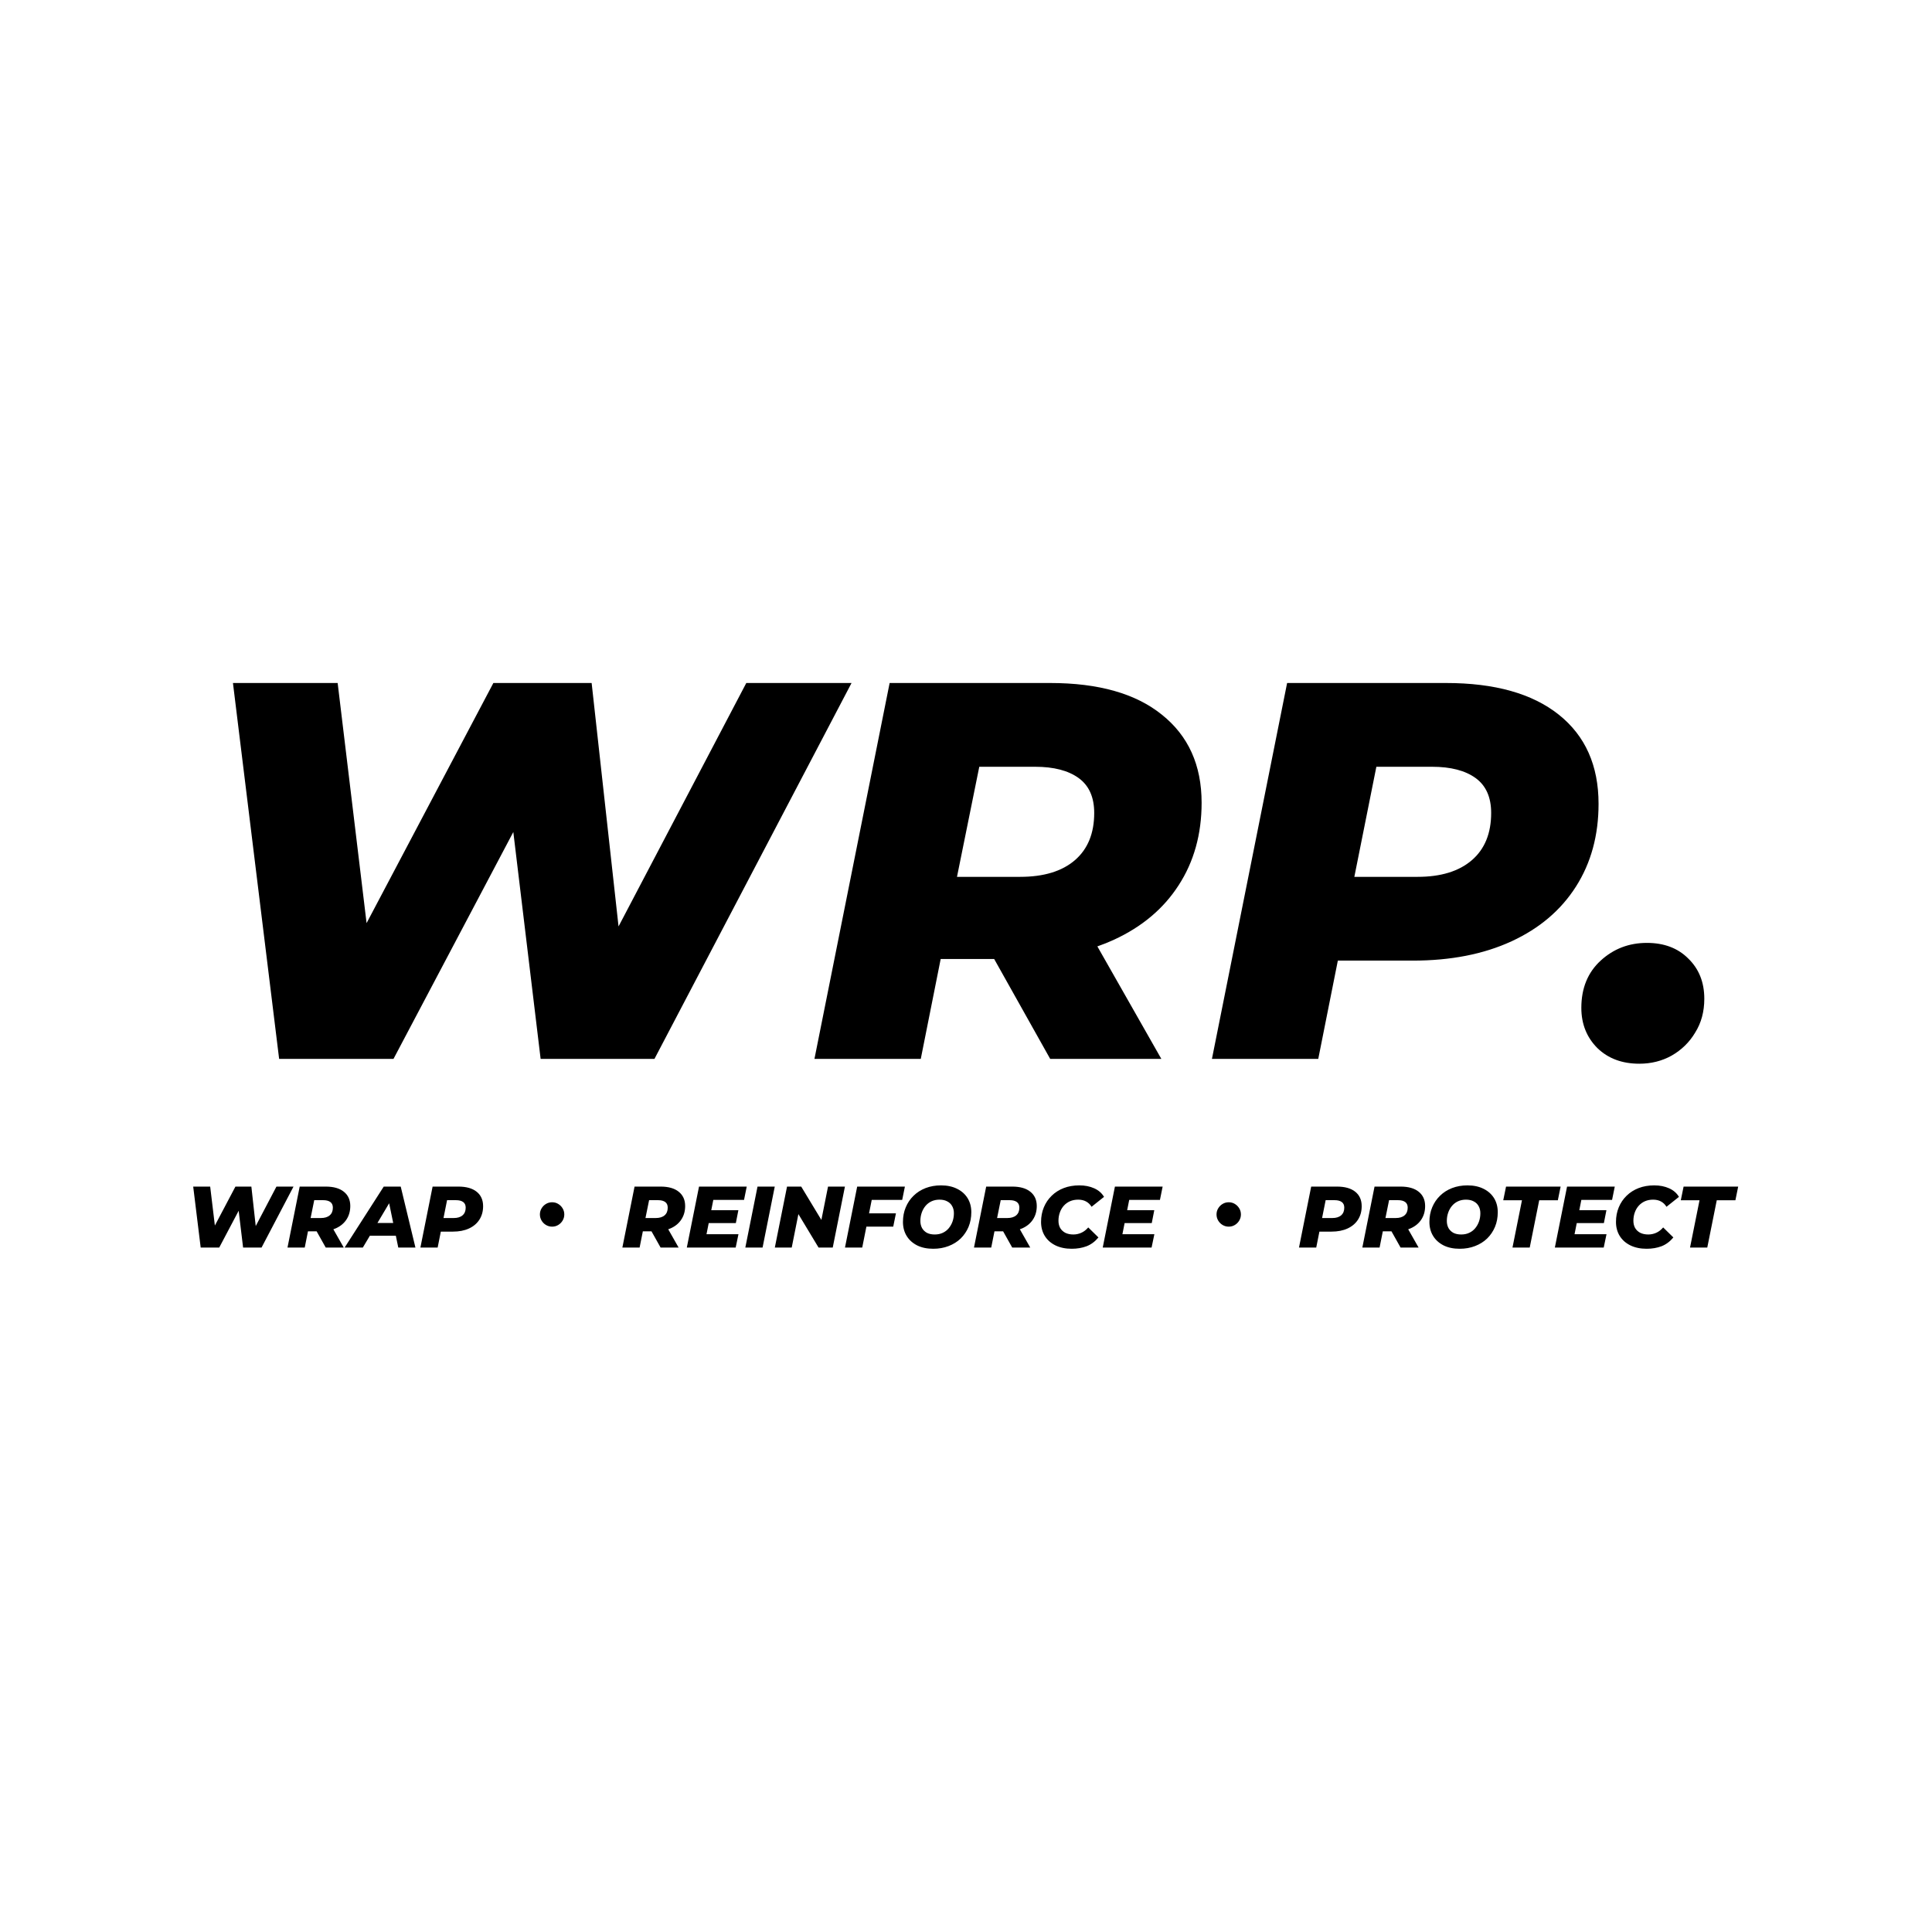
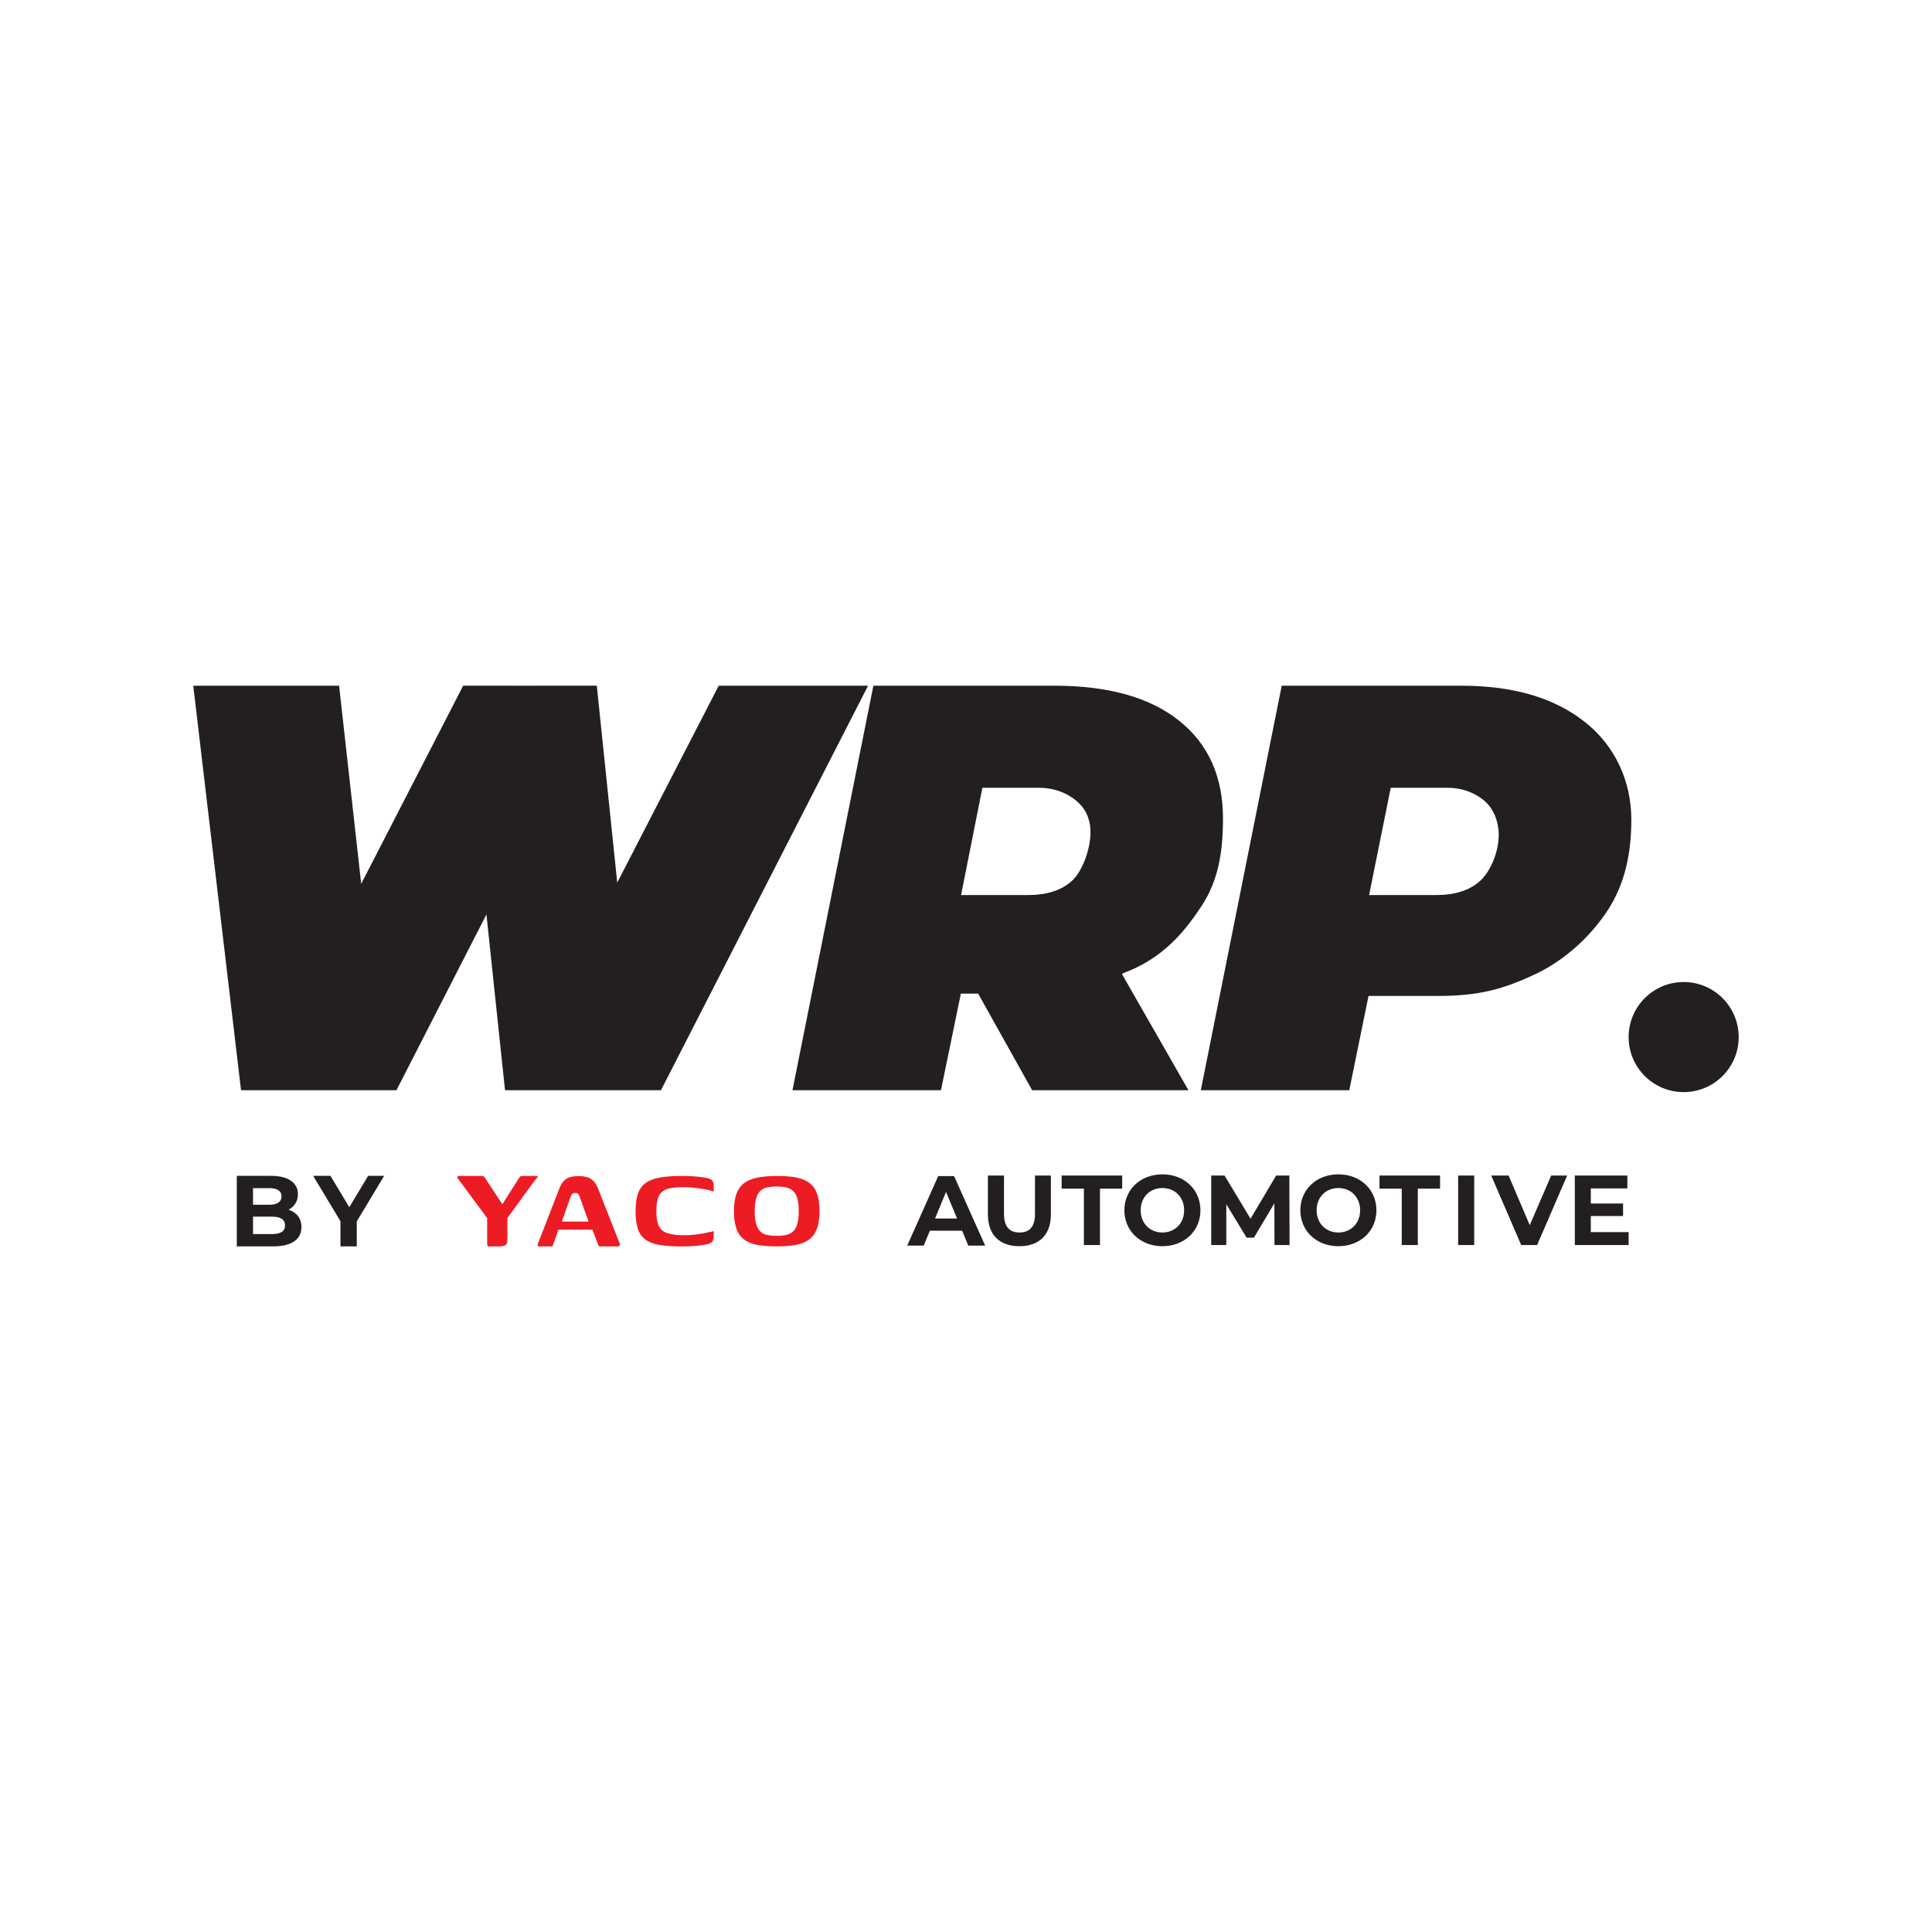
- <svg xmlns="http://www.w3.org/2000/svg" version="1.1" width="1000" height="1000">
-   <g clip-path="url(#SvgjsClipPath1046)">
-     <rect width="1000" height="1000" fill="#ffffff" />
-     <g transform="matrix(3.755869,0,0,3.755869,100,353.5211)">
-       <svg version="1.1" width="213" height="78">
-         <svg width="213" height="78" viewBox="0 0 213 78" fill="none">
-           <path d="M103.057 69.232C103.92 69.233 104.664 69.392 105.288 69.712C105.912 70.024 106.393 70.456 106.729 71.008C107.064 71.56 107.232 72.2 107.232 72.928C107.232 73.664 107.105 74.34 106.849 74.956C106.593 75.564 106.232 76.096 105.769 76.552C105.305 77 104.748 77.348 104.101 77.596C103.461 77.844 102.756 77.968 101.988 77.968C101.124 77.968 100.381 77.812 99.757 77.5C99.133 77.18 98.652 76.744 98.316 76.192C97.981 75.641 97.813 75 97.812 74.272C97.812 73.537 97.94 72.864 98.196 72.256C98.452 71.64 98.812 71.108 99.276 70.66C99.74 70.204 100.293 69.853 100.933 69.605C101.581 69.356 102.289 69.232 103.057 69.232ZM122.111 69.232C122.887 69.232 123.576 69.368 124.176 69.64C124.776 69.912 125.224 70.304 125.52 70.816L123.804 72.184C123.612 71.864 123.36 71.62 123.048 71.452C122.744 71.284 122.38 71.2 121.956 71.2C121.548 71.2 121.176 71.272 120.84 71.416C120.512 71.56 120.227 71.764 119.987 72.028C119.747 72.292 119.563 72.604 119.436 72.964C119.308 73.316 119.243 73.7 119.243 74.116C119.243 74.492 119.323 74.824 119.483 75.112C119.651 75.392 119.887 75.612 120.191 75.772C120.503 75.924 120.872 76 121.296 76C121.672 76 122.032 75.924 122.376 75.772C122.728 75.621 123.052 75.372 123.348 75.028L124.752 76.408C124.28 76.976 123.735 77.38 123.119 77.62C122.503 77.852 121.819 77.968 121.067 77.968C120.211 77.968 119.463 77.812 118.823 77.5C118.191 77.188 117.703 76.756 117.359 76.204C117.015 75.644 116.844 75 116.844 74.272C116.844 73.544 116.972 72.872 117.228 72.256C117.484 71.64 117.844 71.108 118.308 70.66C118.772 70.204 119.324 69.853 119.964 69.605C120.612 69.356 121.327 69.233 122.111 69.232ZM175.607 69.232C176.471 69.233 177.215 69.392 177.839 69.712C178.463 70.024 178.943 70.456 179.279 71.008C179.615 71.56 179.783 72.2 179.783 72.928C179.783 73.664 179.655 74.34 179.399 74.956C179.143 75.564 178.783 76.096 178.319 76.552C177.855 77 177.299 77.348 176.651 77.596C176.011 77.844 175.307 77.968 174.539 77.968C173.675 77.968 172.932 77.812 172.308 77.5C171.684 77.18 171.203 76.744 170.867 76.192C170.531 75.641 170.363 75 170.363 74.272C170.363 73.537 170.491 72.864 170.747 72.256C171.003 71.64 171.363 71.108 171.827 70.66C172.291 70.204 172.843 69.853 173.483 69.605C174.131 69.356 174.839 69.232 175.607 69.232ZM201.342 69.232C202.118 69.232 202.806 69.368 203.406 69.64C204.006 69.912 204.454 70.304 204.75 70.816L203.034 72.184C202.842 71.864 202.59 71.62 202.278 71.452C201.974 71.284 201.61 71.2 201.187 71.2C200.779 71.2 200.406 71.272 200.07 71.416C199.742 71.56 199.458 71.764 199.218 72.028C198.978 72.292 198.794 72.604 198.666 72.964C198.538 73.316 198.474 73.7 198.474 74.116C198.474 74.492 198.554 74.824 198.714 75.112C198.882 75.392 199.118 75.612 199.422 75.772C199.734 75.924 200.102 76 200.526 76C200.902 76 201.263 75.924 201.606 75.772C201.958 75.621 202.282 75.372 202.578 75.028L203.982 76.408C203.511 76.976 202.966 77.38 202.351 77.62C201.735 77.852 201.05 77.968 200.298 77.968C199.442 77.968 198.694 77.812 198.054 77.5C197.422 77.188 196.934 76.756 196.59 76.204C196.246 75.644 196.074 75 196.074 74.272C196.074 73.544 196.202 72.872 196.458 72.256C196.714 71.64 197.074 71.108 197.538 70.66C198.002 70.204 198.554 69.853 199.194 69.605C199.842 69.356 200.558 69.233 201.342 69.232ZM2.986 74.767L5.82 69.4H8.016L8.617 74.839L11.472 69.4H13.824L9.42 77.8H6.876L6.265 72.73L3.588 77.8H1.032L0 69.4H2.34L2.986 74.767ZM18.264 69.4C19.343 69.4 20.176 69.636 20.76 70.108C21.352 70.58 21.648 71.236 21.648 72.076C21.647 72.78 21.475 73.396 21.131 73.924C20.795 74.444 20.315 74.848 19.691 75.136C19.571 75.191 19.445 75.239 19.316 75.284L20.747 77.8H18.264L17.012 75.568H15.816L15.371 77.8H12.995L14.676 69.4H18.264ZM30.626 77.8H28.262L27.925 76.168H24.348L23.378 77.8H20.87L26.258 69.4H28.599L30.626 77.8ZM36.544 69.4C37.632 69.4 38.471 69.636 39.063 70.108C39.655 70.58 39.952 71.244 39.952 72.1C39.952 72.804 39.783 73.42 39.447 73.948C39.111 74.476 38.632 74.884 38.008 75.172C37.384 75.46 36.648 75.605 35.8 75.605H34.125L33.688 77.8H31.311L32.992 69.4H36.544ZM64.412 69.4C65.492 69.4 66.324 69.636 66.908 70.108C67.5 70.58 67.796 71.236 67.796 72.076C67.796 72.78 67.623 73.396 67.279 73.924C66.943 74.444 66.464 74.848 65.84 75.136C65.719 75.191 65.594 75.239 65.465 75.284L66.895 77.8H64.412L63.16 75.568H61.965L61.52 77.8H59.144L60.824 69.4H64.412ZM75.91 71.236H71.675L71.394 72.652H75.131L74.782 74.428H71.043L70.738 75.964H75.143L74.759 77.8H68.026L69.707 69.4H76.282L75.91 71.236ZM78.465 77.8H76.089L77.769 69.4H80.145L78.465 77.8ZM86.569 73.994L87.487 69.4H89.815L88.136 77.8H86.18L83.402 73.191L82.483 77.8H80.155L81.836 69.4H83.791L86.569 73.994ZM97.707 71.236H93.508L93.14 73.084H96.844L96.472 74.92H92.773L92.199 77.8H89.823L91.504 69.4H98.079L97.707 71.236ZM112.869 69.4C113.949 69.4 114.781 69.636 115.365 70.108C115.957 70.58 116.253 71.236 116.253 72.076C116.253 72.78 116.08 73.396 115.736 73.924C115.4 74.444 114.921 74.848 114.297 75.136C114.176 75.191 114.051 75.239 113.922 75.284L115.353 77.8H112.869L111.617 75.568H110.422L109.977 77.8H107.601L109.281 69.4H112.869ZM133.227 71.236H128.991L128.711 72.652H132.447L132.099 74.428H128.359L128.055 75.964H132.459L132.075 77.8H125.343L127.023 69.4H133.599L133.227 71.236ZM157.622 69.4C158.71 69.4 159.55 69.636 160.142 70.108C160.733 70.58 161.03 71.244 161.03 72.1C161.03 72.804 160.862 73.42 160.526 73.948C160.19 74.476 159.71 74.884 159.086 75.172C158.462 75.46 157.726 75.605 156.878 75.605H155.203L154.766 77.8H152.39L154.07 69.4H157.622ZM166.389 69.4C167.469 69.4 168.301 69.636 168.885 70.108C169.476 70.58 169.772 71.236 169.772 72.076C169.772 72.78 169.601 73.396 169.257 73.924C168.921 74.444 168.44 74.848 167.816 75.136C167.696 75.191 167.57 75.239 167.441 75.284L168.872 77.8H166.389L165.137 75.568H163.941L163.496 77.8H161.12L162.801 69.4H166.389ZM188.062 71.284H185.494L184.187 77.8H181.811L183.118 71.284H180.538L180.923 69.4H188.446L188.062 71.284ZM195.535 71.236H191.3L191.02 72.652H194.756L194.407 74.428H190.668L190.363 75.964H194.768L194.384 77.8H187.651L189.332 69.4H195.907L195.535 71.236ZM212.531 71.284H209.963L208.655 77.8H206.279L207.587 71.284H205.007L205.392 69.4H212.915L212.531 71.284ZM102.853 71.2C102.445 71.2 102.076 71.276 101.748 71.428C101.42 71.58 101.14 71.796 100.908 72.076C100.684 72.348 100.513 72.66 100.393 73.012C100.273 73.364 100.212 73.736 100.212 74.128C100.212 74.496 100.288 74.824 100.44 75.112C100.6 75.392 100.824 75.612 101.112 75.772C101.408 75.924 101.768 76 102.192 76C102.608 76 102.976 75.924 103.296 75.772C103.624 75.621 103.9 75.408 104.124 75.136C104.356 74.856 104.532 74.54 104.652 74.189C104.772 73.837 104.832 73.464 104.832 73.072C104.832 72.696 104.753 72.368 104.593 72.088C104.441 71.808 104.216 71.592 103.92 71.44C103.632 71.281 103.276 71.2 102.853 71.2ZM175.403 71.2C174.995 71.2 174.627 71.276 174.299 71.428C173.971 71.58 173.691 71.796 173.459 72.076C173.235 72.348 173.063 72.66 172.943 73.012C172.823 73.364 172.763 73.736 172.763 74.128C172.763 74.496 172.839 74.824 172.991 75.112C173.151 75.392 173.375 75.612 173.663 75.772C173.959 75.924 174.319 76 174.743 76C175.159 76 175.527 75.924 175.847 75.772C176.175 75.621 176.451 75.408 176.675 75.136C176.907 74.856 177.083 74.54 177.203 74.189C177.323 73.837 177.383 73.464 177.383 73.072C177.383 72.696 177.304 72.368 177.144 72.088C176.992 71.808 176.767 71.592 176.471 71.44C176.183 71.281 175.827 71.2 175.403 71.2ZM49.46 71.56C49.772 71.56 50.052 71.636 50.3 71.788C50.556 71.94 50.759 72.144 50.911 72.4C51.063 72.648 51.14 72.928 51.14 73.24C51.14 73.544 51.063 73.824 50.911 74.08C50.759 74.336 50.556 74.54 50.3 74.692C50.052 74.844 49.772 74.92 49.46 74.92C49.156 74.92 48.875 74.844 48.619 74.692C48.363 74.54 48.16 74.336 48.008 74.08C47.856 73.824 47.779 73.544 47.779 73.24C47.779 72.928 47.856 72.648 48.008 72.4C48.16 72.144 48.363 71.94 48.619 71.788C48.875 71.636 49.156 71.56 49.46 71.56ZM142.706 71.56C143.018 71.56 143.298 71.636 143.546 71.788C143.802 71.94 144.005 72.144 144.157 72.4C144.309 72.648 144.386 72.928 144.386 73.24C144.386 73.544 144.309 73.824 144.157 74.08C144.005 74.336 143.802 74.54 143.546 74.692C143.298 74.844 143.018 74.92 142.706 74.92C142.402 74.92 142.121 74.844 141.865 74.692C141.609 74.54 141.406 74.336 141.254 74.08C141.102 73.824 141.025 73.544 141.025 73.24C141.025 72.928 141.102 72.648 141.254 72.4C141.406 72.144 141.609 71.94 141.865 71.788C142.121 71.636 142.402 71.56 142.706 71.56ZM25.389 74.416H27.564L27.003 71.698L25.389 74.416ZM16.18 73.732H17.592C18.119 73.732 18.527 73.608 18.815 73.36C19.103 73.112 19.247 72.76 19.247 72.304C19.247 71.952 19.131 71.692 18.899 71.524C18.668 71.356 18.343 71.272 17.928 71.272H16.679L16.18 73.732ZM34.494 73.732H35.908C36.428 73.732 36.832 73.608 37.12 73.36C37.408 73.112 37.552 72.76 37.552 72.304C37.552 71.952 37.436 71.692 37.204 71.524C36.972 71.356 36.647 71.272 36.231 71.272H34.986L34.494 73.732ZM62.328 73.732H63.74C64.268 73.732 64.676 73.608 64.964 73.36C65.252 73.112 65.395 72.76 65.395 72.304C65.395 71.952 65.28 71.692 65.048 71.524C64.816 71.356 64.492 71.272 64.076 71.272H62.827L62.328 73.732ZM110.785 73.732H112.197C112.725 73.732 113.133 73.608 113.421 73.36C113.709 73.112 113.853 72.76 113.853 72.304C113.852 71.952 113.737 71.692 113.505 71.524C113.273 71.356 112.949 71.272 112.533 71.272H111.284L110.785 73.732ZM155.572 73.732H156.986C157.506 73.732 157.91 73.608 158.198 73.36C158.486 73.112 158.63 72.76 158.63 72.304C158.63 71.952 158.514 71.692 158.282 71.524C158.05 71.356 157.726 71.272 157.31 71.272H156.064L155.572 73.732ZM164.305 73.732H165.717C166.245 73.732 166.653 73.608 166.94 73.36C167.228 73.112 167.372 72.76 167.372 72.304C167.372 71.952 167.256 71.692 167.024 71.524C166.792 71.356 166.469 71.272 166.053 71.272H164.804L164.305 73.732ZM200.328 35.816C202.696 35.816 204.596 36.531 206.026 37.962C207.506 39.392 208.246 41.243 208.246 43.512C208.246 45.288 207.827 46.842 206.988 48.174C206.199 49.506 205.114 50.567 203.732 51.356C202.4 52.096 200.92 52.466 199.292 52.466C196.924 52.466 195 51.751 193.52 50.32C192.04 48.84 191.3 46.989 191.3 44.77C191.3 42.056 192.188 39.886 193.964 38.258C195.74 36.63 197.861 35.816 200.328 35.816ZM23.894 33.09L41.367 0H54.909L58.617 33.546L76.222 0H90.726L63.567 51.8H47.879L44.115 20.537L27.604 51.8H11.842L5.478 0H19.907L23.894 33.09ZM118.102 0C124.761 4.22344e-05 129.892 1.456 133.493 4.366C137.144 7.277 138.97 11.322 138.97 16.502C138.97 20.843 137.908 24.642 135.787 27.898C133.715 31.105 130.755 33.596 126.907 35.372C126.165 35.714 125.398 36.023 124.604 36.299L133.419 51.8H118.102L110.383 38.036H103.011L100.268 51.8H85.615L95.976 0H118.102ZM172.656 0C179.366 0 184.546 1.456 188.196 4.366C191.847 7.277 193.673 11.372 193.673 16.65C193.673 20.992 192.636 24.79 190.564 28.046C188.492 31.302 185.533 33.818 181.685 35.594C177.837 37.37 173.298 38.258 168.068 38.258H157.743L155.045 51.8H140.393L150.753 0H172.656ZM105.258 26.714H113.957C117.213 26.714 119.729 25.949 121.505 24.42C123.281 22.891 124.169 20.72 124.169 17.908C124.169 15.738 123.454 14.134 122.023 13.098C120.593 12.062 118.595 11.544 116.029 11.544H108.33L105.258 26.714ZM160.018 26.714H168.734C171.941 26.714 174.433 25.949 176.209 24.42C177.985 22.891 178.873 20.72 178.873 17.908C178.873 15.738 178.157 14.134 176.727 13.098C175.296 12.062 173.298 11.544 170.732 11.544H163.052L160.018 26.714Z" fill="black" />
-         </svg>
-       </svg>
-     </g>
+ <svg xmlns="http://www.w3.org/2000/svg" width="1000" height="1000" viewBox="0 0 1000 1000">
+   <rect width="1000" height="1000" fill="#ffffff" />
+   <g transform="translate(100 354.80) scale(1.371742)">
+     <path fill="#231f20" d="M333.07 43.37C336.38 46.08 338.57 49.92 338.57 55.44C338.57 61.84 335.48 70.18 331.55 73.74C327.63 77.3 322.1 79.08 314.98 79.08L289.74 79.08L297.78 38.61L319.15 38.61C325.11 38.61 329.84 40.72 333.07 43.37M380.42 83.33C386.74 73.74 388.57 63.03 388.57 50.24C388.57 34.4 383.05 22.08 372 13.28C360.95 4.49 345.32 0.09 325.12 0.09L256.65 0.09L226.12 152.73L282.15 152.73L289.66 116.28L296.19 116.28L316.56 152.73L375.54 152.73L350.39 108.79C352.03 108.16 353.64 107.48 355.21 106.76C366.77 101.38 374.1 92.93 380.42 83.33 M485.59 73.74C481.66 77.3 476.14 79.08 469.02 79.08L443.7 79.08L451.86 38.61L473.31 38.61C479.27 38.61 483.81 40.72 487.04 43.37C490.35 46.08 492.61 50.9 492.61 56.42C492.61 62.82 489.52 70.18 485.59 73.74M525.33 13.94C514.21 5.07 499.04 0.09 478.54 0.09L410.73 0.09L380.2 152.73L436.22 152.73L443.48 117.15L469.78 117.15C485.48 117.15 494.54 114.46 506.1 109.08C517.66 103.71 527.5 94.43 533.82 84.69C540.15 74.95 542.65 63.47 542.65 50.68C542.65 36.01 536.45 22.8 525.33 13.94 M198.29 0.09L160 74.39L152.29 0.08L120 0.09L120 0.08L101.87 0.08L63.39 74.85L55.05 0.09L0.02 0.09L18.05 152.73L76.69 152.73L110.65 86.39L117.66 152.73L176.5 152.73L254.65 0.09ZM198.29 0.09 M583.16 132.67C583.16 144.14 573.86 153.44 562.4 153.44C550.93 153.44 541.63 144.14 541.63 132.67C541.63 121.2 550.93 111.9 562.4 111.9C573.86 111.9 583.16 121.2 583.16 132.67 M34.65 203.73C34.65 201.49 32.94 200.43 29.75 200.43L22.57 200.43L22.57 207L29.75 207C32.94 207 34.65 206.01 34.65 203.73M22.57 189.67L22.57 195.94L28.69 195.94C31.69 195.94 33.32 194.88 33.32 192.79C33.32 190.7 31.69 189.67 28.69 189.67ZM40.84 204.38C40.84 208.97 37.2 211.64 30.21 211.64L16.45 211.64L16.45 185.04L29.45 185.04C36.09 185.04 39.52 187.81 39.52 191.96C39.52 194.62 38.15 196.67 35.98 197.81C38.95 198.76 40.84 201.03 40.84 204.38 M61.72 202.21L61.72 211.64L55.56 211.64L55.56 202.14L45.27 185.04L51.8 185.04L58.9 196.86L66.01 185.04L72.05 185.04ZM61.72 202.21 M288.23 201.13L284.07 191.09L279.91 201.13ZM290.14 205.74L277.97 205.74L275.64 211.36L269.42 211.36L281.11 185.13L287.11 185.13L298.83 211.36L292.46 211.36ZM290.14 205.74 M299.87 199.6L299.87 184.91L305.94 184.91L305.94 199.37C305.94 204.35 308.11 206.41 311.79 206.41C315.49 206.41 317.63 204.35 317.63 199.37L317.63 184.91L323.63 184.91L323.63 199.6C323.63 207.31 319.2 211.58 311.75 211.58C304.29 211.58 299.87 207.31 299.87 199.6 M336.08 189.85L327.69 189.85L327.69 184.91L350.54 184.91L350.54 189.85L342.15 189.85L342.15 211.14L336.08 211.14ZM336.08 189.85 M373.91 198.02C373.91 193.03 370.4 189.63 365.71 189.63C361.03 189.63 357.51 193.03 357.51 198.02C357.51 203 361.03 206.41 365.71 206.41C370.4 206.41 373.91 203 373.91 198.02M351.36 198.02C351.36 190.22 357.43 184.46 365.71 184.46C373.95 184.46 380.06 190.19 380.06 198.02C380.06 205.85 373.95 211.58 365.71 211.58C357.43 211.58 351.36 205.81 351.36 198.02 M408 211.14L407.96 195.4L400.24 208.36L397.5 208.36L389.82 195.74L389.82 211.14L384.13 211.14L384.13 184.91L389.15 184.91L398.97 201.21L408.63 184.91L413.61 184.91L413.69 211.14ZM408 211.14 M440.31 198.02C440.31 193.04 436.79 189.63 432.11 189.63C427.43 189.63 423.9 193.04 423.9 198.02C423.9 203 427.43 206.41 432.11 206.41C436.79 206.41 440.31 203 440.31 198.02M417.76 198.02C417.76 190.22 423.83 184.46 432.11 184.46C440.35 184.46 446.46 190.19 446.46 198.02C446.46 205.85 440.35 211.58 432.11 211.58C423.83 211.58 417.76 205.81 417.76 198.02 M456.02 189.85L447.62 189.85L447.62 184.91L470.48 184.91L470.48 189.85L462.08 189.85L462.08 211.14L456.02 211.14ZM456.02 189.85 M477.3 184.91L483.36 184.91L483.36 211.14L477.3 211.14ZM477.3 184.91 M518.44 184.91L507.09 211.14L501.09 211.14L489.78 184.91L496.34 184.91L504.32 203.64L512.41 184.91ZM518.44 184.91 M541.63 206.26L541.63 211.14L521.33 211.14L521.33 184.91L541.15 184.91L541.15 189.78L527.36 189.78L527.36 195.47L539.53 195.47L539.53 200.19L527.36 200.19L527.36 206.26ZM541.63 206.26" />
+     <path fill="#ed1c24" d="M110.92 210.97L110.92 200.97L100.22 186.51L99.78 185.96C99.5 185.59 99.75 185.06 100.22 185.06L108.93 185.06C109.35 185.06 109.75 185.27 109.98 185.62L116.65 195.76L123.09 185.63C123.32 185.28 123.72 185.06 124.14 185.06L129.66 185.06C129.95 185.06 130.09 185.39 129.91 185.6L128.95 186.68L118.54 200.97L118.54 208.72C118.57 209.53 118.5 210.15 118.31 210.58C118.12 211 117.77 211.29 117.28 211.44C116.78 211.6 116.07 211.67 115.16 211.67L111.63 211.67C111.24 211.67 110.92 211.36 110.92 210.97 M139.11 202.29L149.18 202.29L145.86 193.01C145.75 192.64 145.58 192.28 145.37 191.96C145.16 191.63 144.77 191.47 144.2 191.47C143.55 191.47 143.12 191.63 142.91 191.96C142.7 192.28 142.52 192.64 142.37 193.01ZM130.54 211.67C130.12 211.67 129.82 211.25 129.98 210.85L138.25 189.58C138.78 188.17 139.56 187.07 140.59 186.29C141.63 185.51 143.29 185.12 145.57 185.12C147.48 185.12 148.99 185.48 150.09 186.2C151.2 186.93 152.06 188.05 152.67 189.58L160.96 210.63C161.16 211.13 160.79 211.67 160.25 211.67L153.59 211.67C153.28 211.67 153 211.48 152.88 211.19L150.61 205.32L137.84 205.32L135.7 211.28C135.61 211.52 135.39 211.67 135.13 211.67ZM130.54 211.67 M166.92 198.34C166.92 195.7 167.21 193.52 167.81 191.78C168.4 190.05 169.38 188.69 170.75 187.71C172.13 186.73 173.94 186.05 176.19 185.65C178.44 185.26 181.21 185.06 184.49 185.06C185.98 185.06 187.39 185.1 188.73 185.2C190.06 185.29 191.45 185.45 192.91 185.68C194.36 185.87 195.3 186.2 195.74 186.67C196.18 187.14 196.4 187.81 196.4 188.67L196.4 190.99C195.41 190.62 194.22 190.3 192.82 190.06C191.43 189.81 190.02 189.63 188.59 189.49C187.15 189.36 185.88 189.3 184.78 189.3C182.37 189.3 180.43 189.52 178.94 189.97C177.45 190.42 176.38 191.31 175.74 192.63C175.08 193.95 174.76 195.87 174.76 198.39C174.76 200.85 175.08 202.72 175.74 204.02C176.38 205.32 177.49 206.21 179.06 206.7C180.62 207.19 182.72 207.44 185.35 207.44C186.38 207.44 187.52 207.38 188.76 207.27C190 207.15 191.25 206.97 192.54 206.73C193.81 206.49 195.1 206.21 196.4 205.91L196.4 208.12C196.4 208.87 196.16 209.5 195.68 210.01C195.21 210.52 194.22 210.87 192.74 211.05C191.36 211.28 189.97 211.44 188.56 211.53C187.15 211.63 185.7 211.67 184.21 211.67C180.88 211.67 178.11 211.48 175.88 211.08C173.65 210.69 171.87 210 170.55 209.02C169.24 208.04 168.3 206.68 167.75 204.95C167.2 203.22 166.92 201.01 166.92 198.34 M220.18 207.67C221.56 207.67 222.77 207.56 223.82 207.31C224.86 207.07 225.74 206.61 226.42 205.94C227.11 205.27 227.63 204.33 227.97 203.12C228.31 201.91 228.48 200.33 228.48 198.39C228.48 196.42 228.31 194.83 227.97 193.61C227.63 192.4 227.11 191.46 226.42 190.79C225.74 190.12 224.86 189.66 223.82 189.42C222.77 189.18 221.56 189.06 220.18 189.06C218.77 189.06 217.54 189.18 216.49 189.42C215.44 189.66 214.58 190.12 213.91 190.79C213.25 191.46 212.74 192.4 212.4 193.61C212.05 194.83 211.88 196.42 211.88 198.39C211.88 200.33 212.05 201.91 212.4 203.12C212.74 204.33 213.25 205.27 213.91 205.94C214.58 206.61 215.44 207.07 216.49 207.31C217.54 207.56 218.77 207.67 220.18 207.67M220.07 211.65C217.28 211.65 214.89 211.46 212.88 211.09C210.88 210.72 209.22 210.05 207.9 209.07C206.59 208.1 205.61 206.75 204.99 205.02C204.36 203.29 204.04 201.08 204.04 198.39C204.04 195.64 204.37 193.39 205.04 191.65C205.71 189.92 206.72 188.58 208.07 187.63C209.43 186.68 211.13 186.02 213.17 185.64C215.21 185.27 217.61 185.08 220.35 185.08C223.1 185.08 225.48 185.27 227.48 185.64C229.49 186.02 231.15 186.69 232.46 187.66C233.78 188.63 234.75 189.98 235.38 191.71C236.01 193.44 236.32 195.67 236.32 198.39C236.32 201.12 235.99 203.34 235.32 205.08C234.65 206.81 233.65 208.16 232.32 209.13C230.98 210.1 229.29 210.76 227.25 211.12C225.21 211.47 222.81 211.65 220.07 211.65" />
  </g>
-   <defs>
-     <clipPath id="SvgjsClipPath1046">
-       <rect width="1000" height="1000" x="0" y="0" rx="0" ry="0" />
-     </clipPath>
-   </defs>
</svg>
